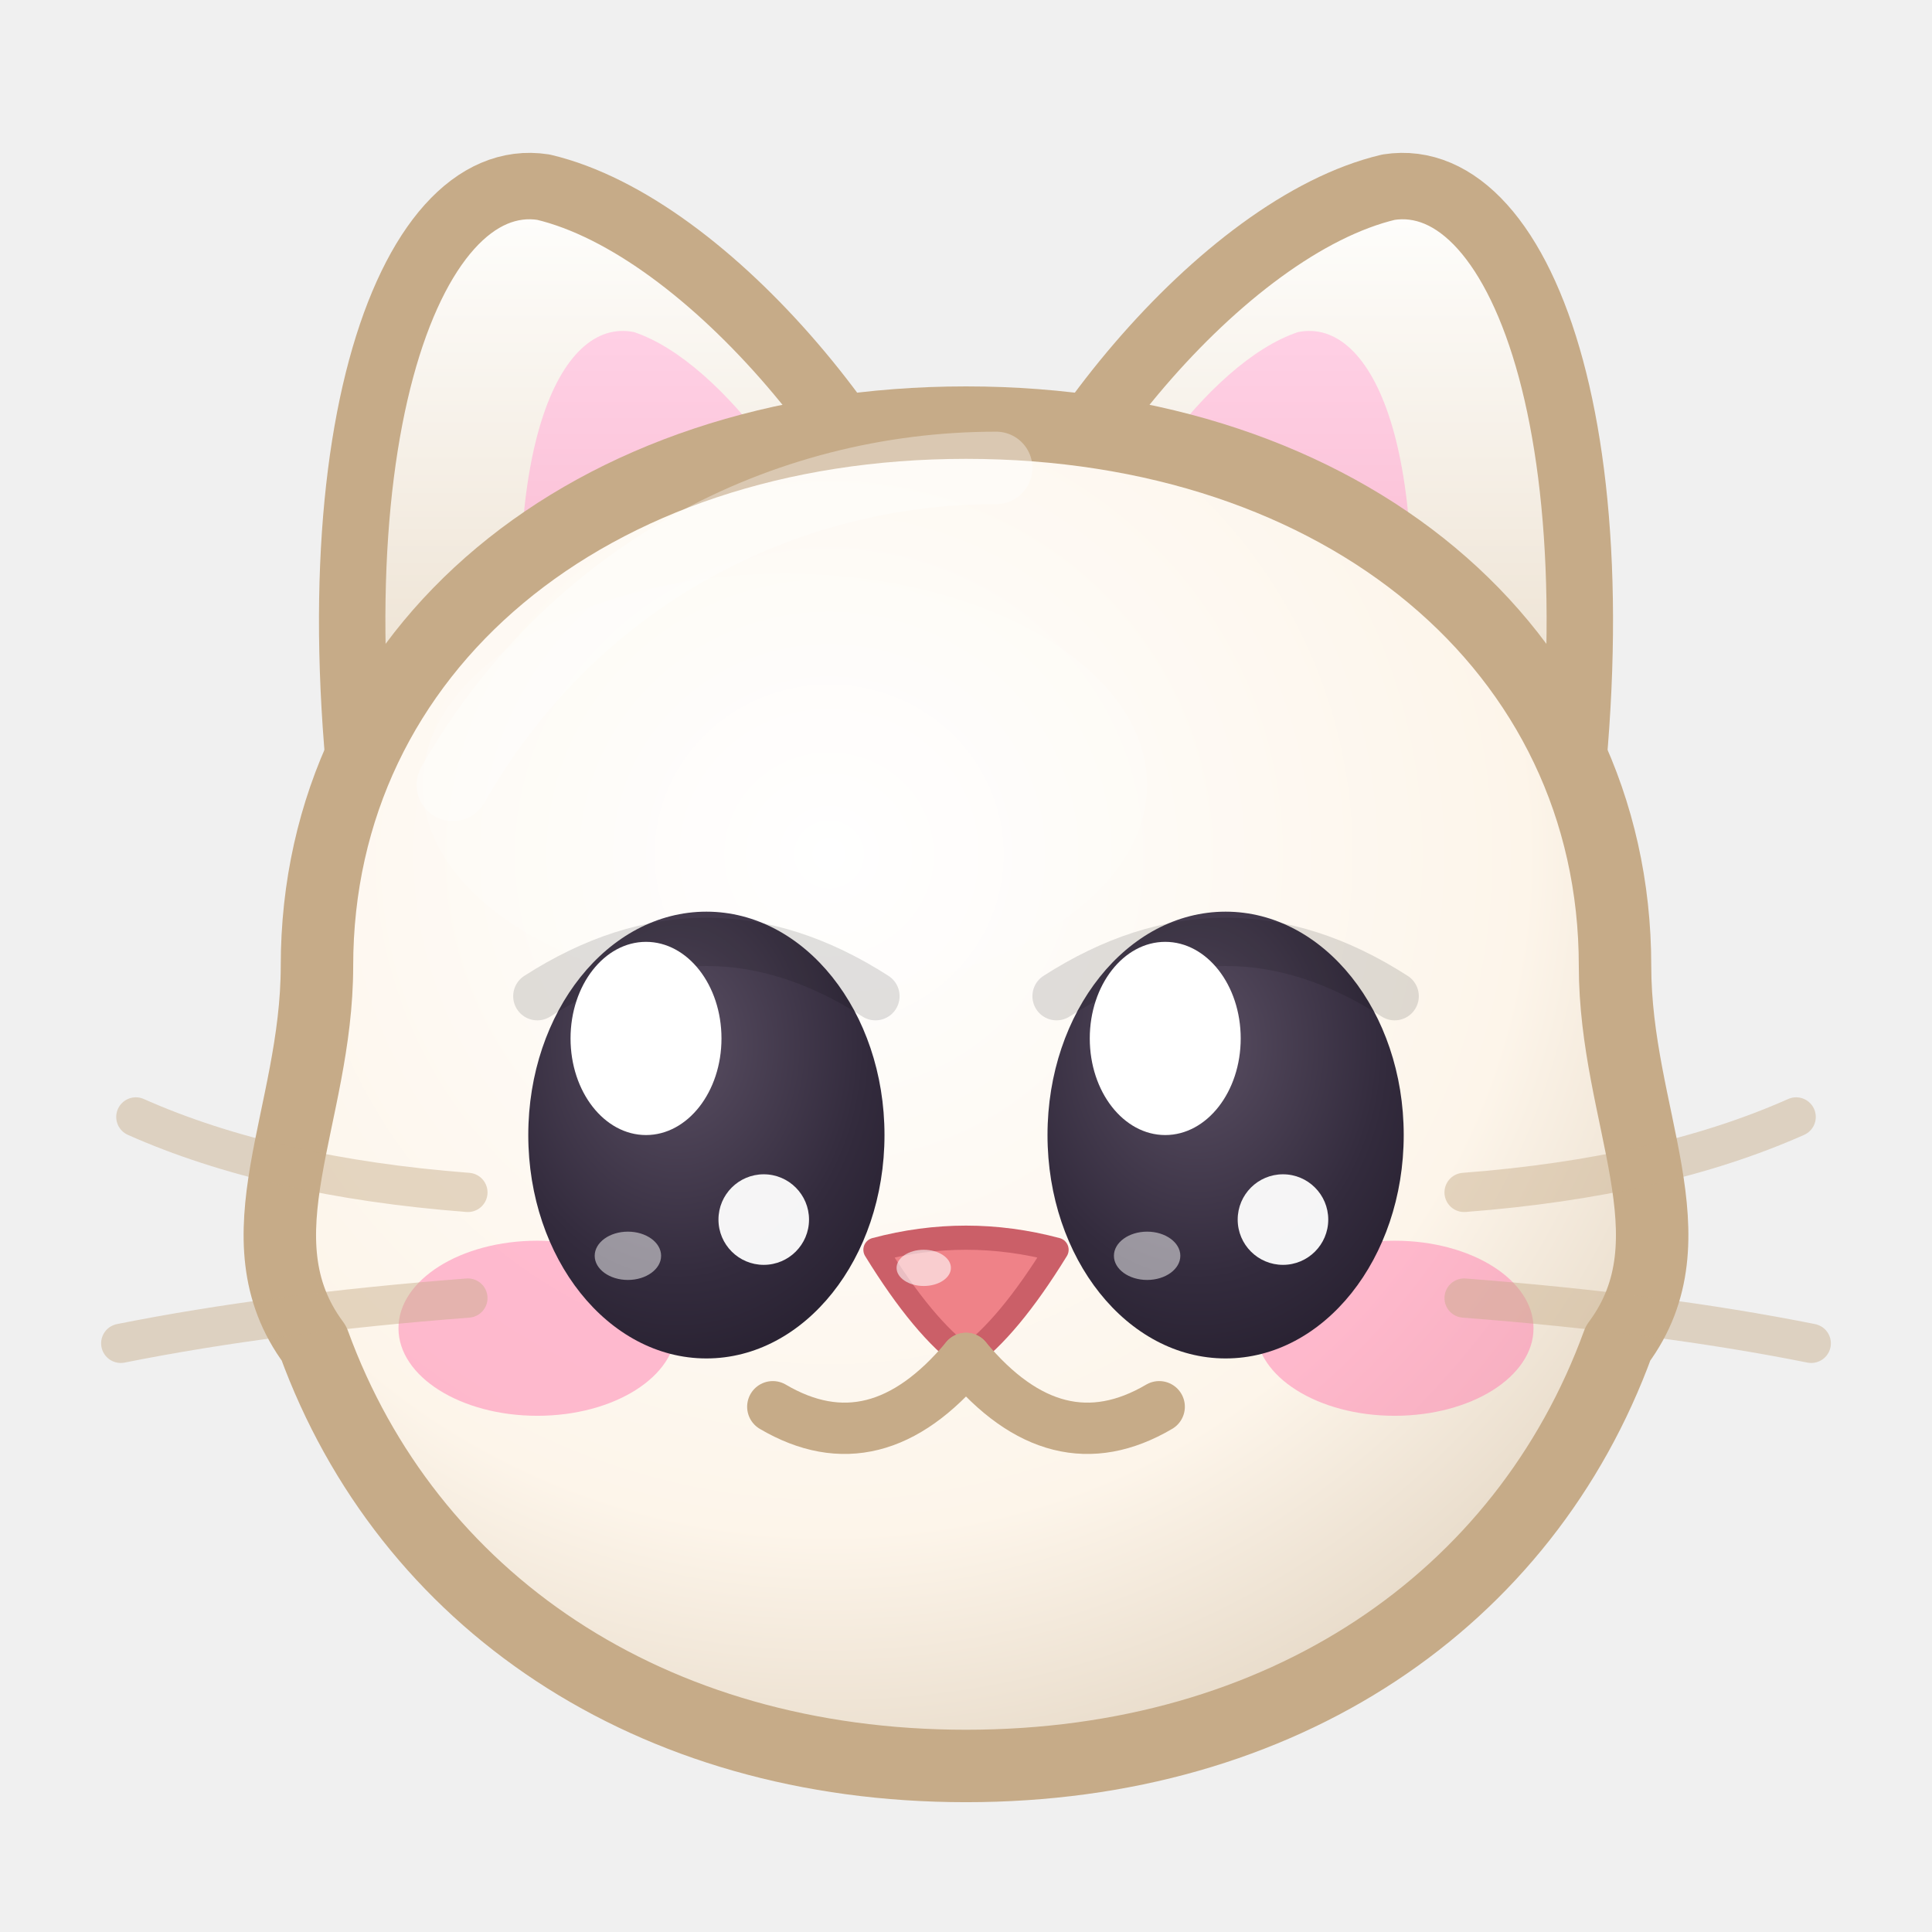
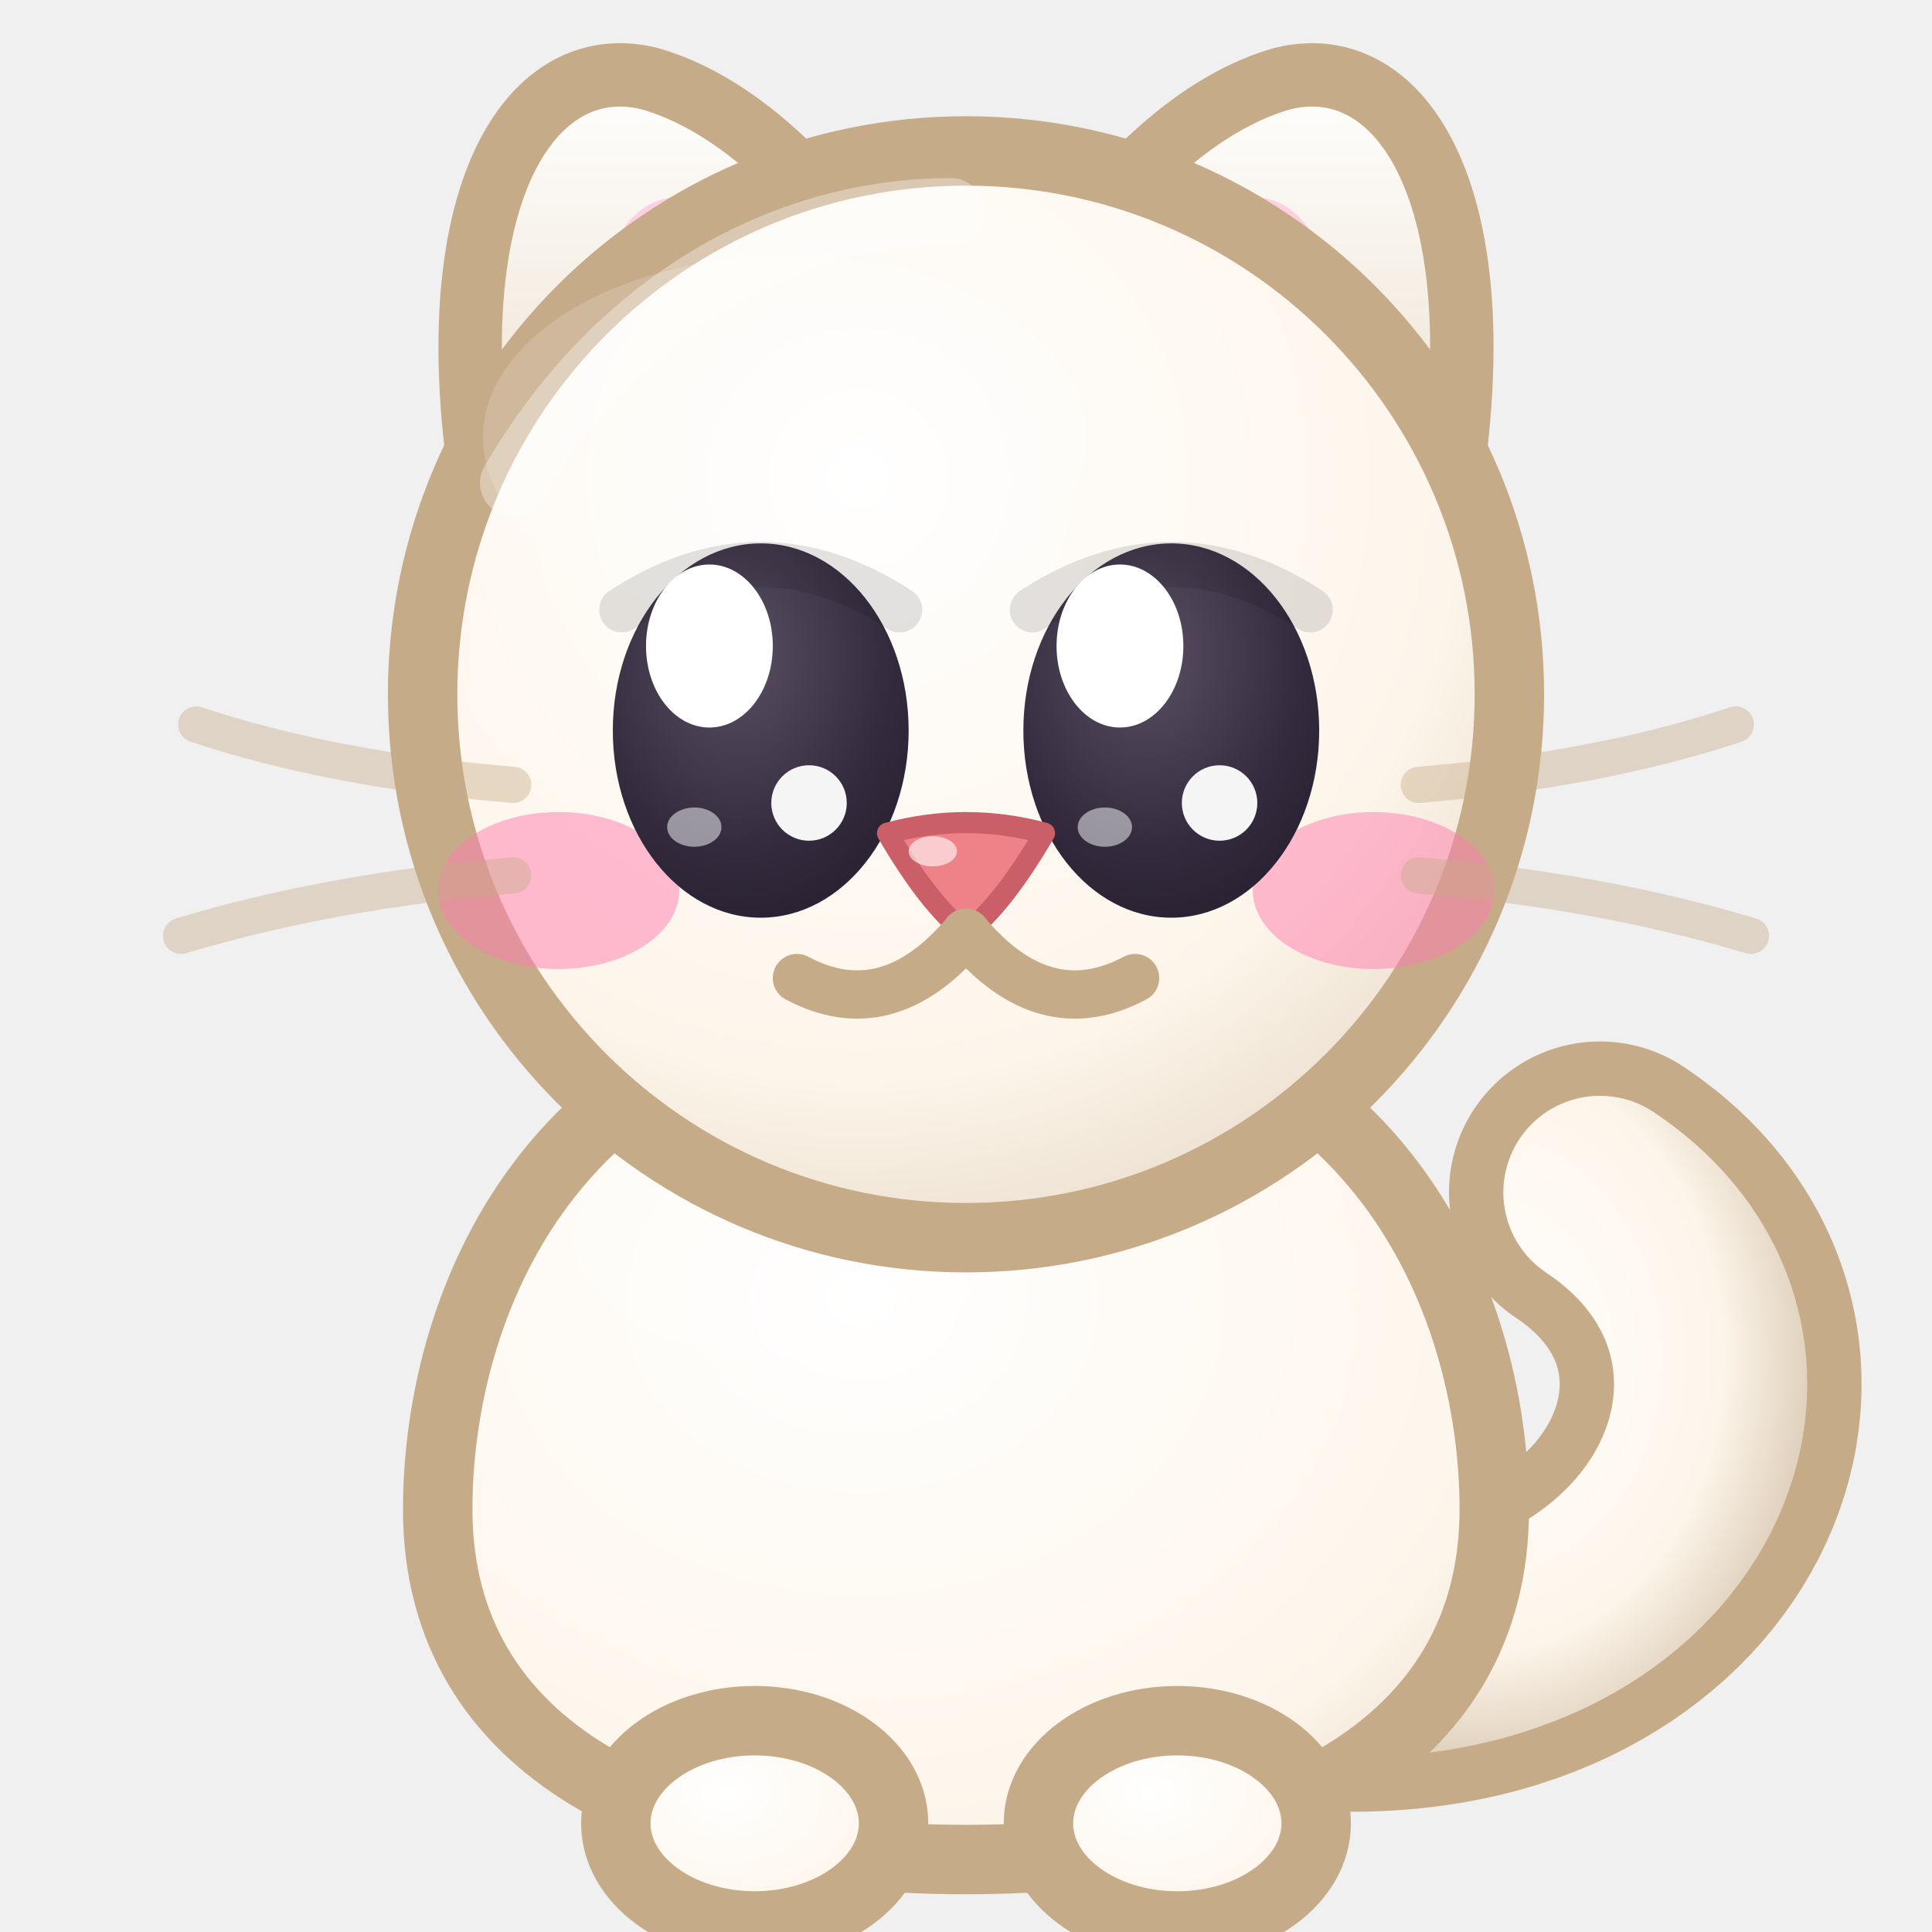
<svg xmlns="http://www.w3.org/2000/svg" viewBox="0 0 64 64" width="64" height="64">
  <defs>
-     <radialGradient id="body_white" cx="0.4" cy="0.32" r="0.85">
+     <radialGradient id="body_white" cx="0.4" cy="0.3" r="0.9">
      <stop offset="0" stop-color="rgb(255,255,255)" />
-       <stop offset="0.6" stop-color="#FDF5EA" />
-       <stop offset="1" stop-color="rgb(216,200,178)" />
+       <stop offset="0.62" stop-color="#FDF5EA" />
+       <stop offset="1" stop-color="rgb(218,202,180)" />
+     </radialGradient>
+     <radialGradient id="bodyB_white" cx="0.4" cy="0.35" r="0.9">
+       <stop offset="0" stop-color="rgb(255,255,255)" />
+       <stop offset="0.7" stop-color="#FDF5EA" />
+       <stop offset="1" stop-color="rgb(218,202,180)" />
    </radialGradient>
    <linearGradient id="ear_white" x1="0" y1="0" x2="0" y2="1">
      <stop offset="0" stop-color="rgb(255,255,254)" />
      <stop offset="1" stop-color="#E6D6C0" />
    </linearGradient>
    <linearGradient id="innerEar_white" x1="0" y1="0" x2="0" y2="1">
      <stop offset="0" stop-color="rgb(255,208,229)" />
      <stop offset="1" stop-color="#F7B7CC" />
    </linearGradient>
    <radialGradient id="eye_white" cx="0.42" cy="0.3" r="0.95">
      <stop offset="0" stop-color="#5a4f63" />
      <stop offset="0.55" stop-color="#332b3d" />
      <stop offset="1" stop-color="#1e1826" />
    </radialGradient>
  </defs>
-   <path d="M12.5 30 C10 15 13.5 5.5 18 6.2 C23.5 7.5 30 15.5 31.5 21.5 C25 20 17 23 12.5 30 Z" fill="url(#ear_white)" stroke="#C6AB88" stroke-width="2.2" stroke-linejoin="round" />
-   <path d="M51.5 30 C54 15 50.5 5.5 46 6.2 C40.5 7.5 34 15.5 32.5 21.5 C39 20 47 23 51.5 30 Z" fill="url(#ear_white)" stroke="#C6AB88" stroke-width="2.2" stroke-linejoin="round" />
-   <path d="M17.5 24 C16.5 15 18.5 10.5 21 11 C24 12 27.5 17 28.5 21 C24.5 20.2 20.5 21.5 17.5 24 Z" fill="url(#innerEar_white)" />
-   <path d="M46.5 24 C47.5 15 45.5 10.5 43 11 C40 12 36.5 17 35.5 21 C39.5 20.2 43.5 21.5 46.5 24 Z" fill="url(#innerEar_white)" />
-   <path d="M32 14     C44.5 14 53.5 21.5 53.5 32     C53.5 37 56.2 41 53.6 44.5     C50.5 53 42.5 58.5 32 58.5     C21.5 58.5 13.5 53 10.4 44.5     C7.8 41 10.5 37 10.5 32     C10.5 21.5 19.5 14 32 14 Z" fill="url(#body_white)" stroke="#C6AB88" stroke-width="2.4" stroke-linejoin="round" />
-   <ellipse cx="26" cy="26" rx="12" ry="7" fill="#ffffff" opacity="0.16" />
-   <path d="M15 26 C19 19 26 15.5 33 15.5" fill="none" stroke="#ffffff" stroke-width="2.4" stroke-linecap="round" opacity="0.35" />
-   <ellipse cx="17.8" cy="44" rx="4.6" ry="2.9" fill="#FF7CAE" opacity="0.5" />
-   <ellipse cx="46.2" cy="44" rx="4.6" ry="2.9" fill="#FF7CAE" opacity="0.5" />
-   <g stroke="#C6AB88" stroke-width="1.3" stroke-linecap="round" opacity="0.45" fill="none">
-     <path d="M15.5 39.5 Q9 39 4.5 37" />
-     <path d="M15.5 43 Q9 43.5 4 44.5" />
-     <path d="M48.5 39.5 Q55 39 59.5 37" />
-     <path d="M48.5 43 Q55 43.5 60 44.5" />
+   <path d="M44 55 C 56 55.5 60.5 44.5 53 39.5" fill="none" stroke="#C6AB88" stroke-width="10" stroke-linecap="round" />
+   <path d="M44 55 C 56 55.5 60.5 44.5 53 39.5" fill="none" stroke="url(#bodyB_white)" stroke-width="6.4" stroke-linecap="round" />
+   <path d="M32 33 C 45.5 33 49.5 43 49.5 50 C 49.5 58 42 61.6 32 61.6 C 22 61.6 14.5 58 14.5 50 C 14.5 43 18.5 33 32 33 Z" fill="url(#bodyB_white)" stroke="#C6AB88" stroke-width="2.3" stroke-linejoin="round" />
+   <ellipse cx="25" cy="60.4" rx="4.6" ry="3.4" fill="url(#bodyB_white)" stroke="#C6AB88" stroke-width="2.3" />
+   <ellipse cx="39" cy="60.4" rx="4.6" ry="3.4" fill="url(#bodyB_white)" stroke="#C6AB88" stroke-width="2.3" />
+   <ellipse cx="26" cy="41" rx="7" ry="4" fill="#ffffff" opacity="0.18" />
+   <path d="M17 21 C 13.5 8 17 1.5 21.5 2.6 C 26.5 4 31 11 32 16 C 26.5 15 21 16.8 17 21 Z" fill="url(#ear_white)" stroke="#C6AB88" stroke-width="2.1" stroke-linejoin="round" />
+   <path d="M47 21 C 50.5 8 47 1.5 42.5 2.6 C 37.5 4 33 11 32 16 C 37.5 15 43 16.8 47 21 Z" fill="url(#ear_white)" stroke="#C6AB88" stroke-width="2.1" stroke-linejoin="round" />
+   <path d="M20.5 17.5 C 18.5 9.5 20.5 6 23 6.6 C 26 7.6 29 12.5 29.5 16 C 25.8 15.4 22.5 15.8 20.5 17.5 Z" fill="url(#innerEar_white)" />
+   <path d="M43.5 17.5 C 45.5 9.5 43.5 6 41 6.6 C 38 7.6 35 12.5 34.5 16 C 38.2 15.4 41.5 15.8 43.5 17.5 Z" fill="url(#innerEar_white)" />
+   <circle cx="32" cy="23" r="18" fill="url(#body_white)" stroke="#C6AB88" stroke-width="2.3" />
+   <ellipse cx="26" cy="14.5" rx="10" ry="6" fill="#ffffff" opacity="0.16" />
+   <path d="M17 16 C 20.5 10 26 7 31.5 7" fill="none" stroke="#ffffff" stroke-width="2.2" stroke-linecap="round" opacity="0.35" />
+   <ellipse cx="18.5" cy="29.5" rx="4" ry="2.6" fill="#FF7CAE" opacity="0.5" />
+   <ellipse cx="45.5" cy="29.5" rx="4" ry="2.6" fill="#FF7CAE" opacity="0.5" />
+   <g stroke="#C6AB88" stroke-width="1.2" stroke-linecap="round" opacity="0.42" fill="none">
+     <path d="M17 26 Q11 25.5 6.5 24" />
+     <path d="M17 29 Q11 29.5 6 31" />
+     <path d="M47 26 Q53 25.5 57.5 24" />
+     <path d="M47 29 Q53 29.5 58 31" />
  </g>
  <g>
-     <ellipse cx="23.4" cy="37.6" rx="5.9" ry="7.4" fill="url(#eye_white)" />
-     <path d="M17.8 33 Q23.4 29.4 29 33" fill="none" stroke="#0000001f" stroke-width="1.6" stroke-linecap="round" />
-     <ellipse cx="21.4" cy="34.4" rx="2.5" ry="3.2" fill="#ffffff" />
-     <circle cx="25.3" cy="40.4" r="1.5" fill="#ffffff" opacity="0.95" />
-     <ellipse cx="20.8" cy="41.6" rx="1.1" ry="0.8" fill="#ffffff" opacity="0.5" />
+     <ellipse cx="25.2" cy="24.2" rx="4.9" ry="6.2" fill="url(#eye_white)" />
+     <path d="M20.6 20.2 Q25.2 17.2 29.8 20.2" fill="none" stroke="#0000001c" stroke-width="1.5" stroke-linecap="round" />
+     <ellipse cx="23.5" cy="21.4" rx="2.1" ry="2.7" fill="#ffffff" />
+     <circle cx="26.8" cy="26.6" r="1.25" fill="#ffffff" opacity="0.95" />
+     <ellipse cx="23" cy="27.4" rx="0.9" ry="0.65" fill="#ffffff" opacity="0.5" />
  </g>
  <g>
-     <ellipse cx="40.6" cy="37.6" rx="5.9" ry="7.4" fill="url(#eye_white)" />
-     <path d="M35 33 Q40.6 29.4 46.2 33" fill="none" stroke="#0000001f" stroke-width="1.6" stroke-linecap="round" />
-     <ellipse cx="38.6" cy="34.4" rx="2.5" ry="3.2" fill="#ffffff" />
-     <circle cx="42.5" cy="40.4" r="1.5" fill="#ffffff" opacity="0.95" />
-     <ellipse cx="38" cy="41.6" rx="1.1" ry="0.8" fill="#ffffff" opacity="0.5" />
+     <ellipse cx="38.8" cy="24.2" rx="4.9" ry="6.2" fill="url(#eye_white)" />
+     <path d="M34.2 20.2 Q38.8 17.2 43.4 20.2" fill="none" stroke="#0000001c" stroke-width="1.5" stroke-linecap="round" />
+     <ellipse cx="37.1" cy="21.4" rx="2.1" ry="2.7" fill="#ffffff" />
+     <circle cx="40.4" cy="26.6" r="1.25" fill="#ffffff" opacity="0.95" />
+     <ellipse cx="36.6" cy="27.4" rx="0.9" ry="0.65" fill="#ffffff" opacity="0.5" />
  </g>
-   <path d="M29 41.4 Q32 40.6 35 41.4 Q33.4 44 32 45 Q30.6 44 29 41.4 Z" fill="#EF8288" stroke="#CB5F68" stroke-width="0.8" stroke-linejoin="round" />
-   <ellipse cx="30.6" cy="42" rx="0.9" ry="0.6" fill="#ffffff" opacity="0.6" />
-   <path d="M32 45 Q29 48.6 25.6 46.6" fill="none" stroke="#C6AB88" stroke-width="1.7" stroke-linecap="round" />
-   <path d="M32 45 Q35 48.6 38.4 46.6" fill="none" stroke="#C6AB88" stroke-width="1.7" stroke-linecap="round" />
+   <path d="M29.4 27.6 Q32 26.9 34.6 27.6 Q33.2 30 32 30.9 Q30.8 30 29.4 27.6 Z" fill="#EF8288" stroke="#CB5F68" stroke-width="0.7" stroke-linejoin="round" />
+   <ellipse cx="30.9" cy="28.2" rx="0.8" ry="0.5" fill="#ffffff" opacity="0.6" />
+   <path d="M32 30.9 Q29.4 34 26.4 32.4" fill="none" stroke="#C6AB88" stroke-width="1.6" stroke-linecap="round" />
+   <path d="M32 30.9 Q34.6 34 37.6 32.4" fill="none" stroke="#C6AB88" stroke-width="1.6" stroke-linecap="round" />
</svg>
